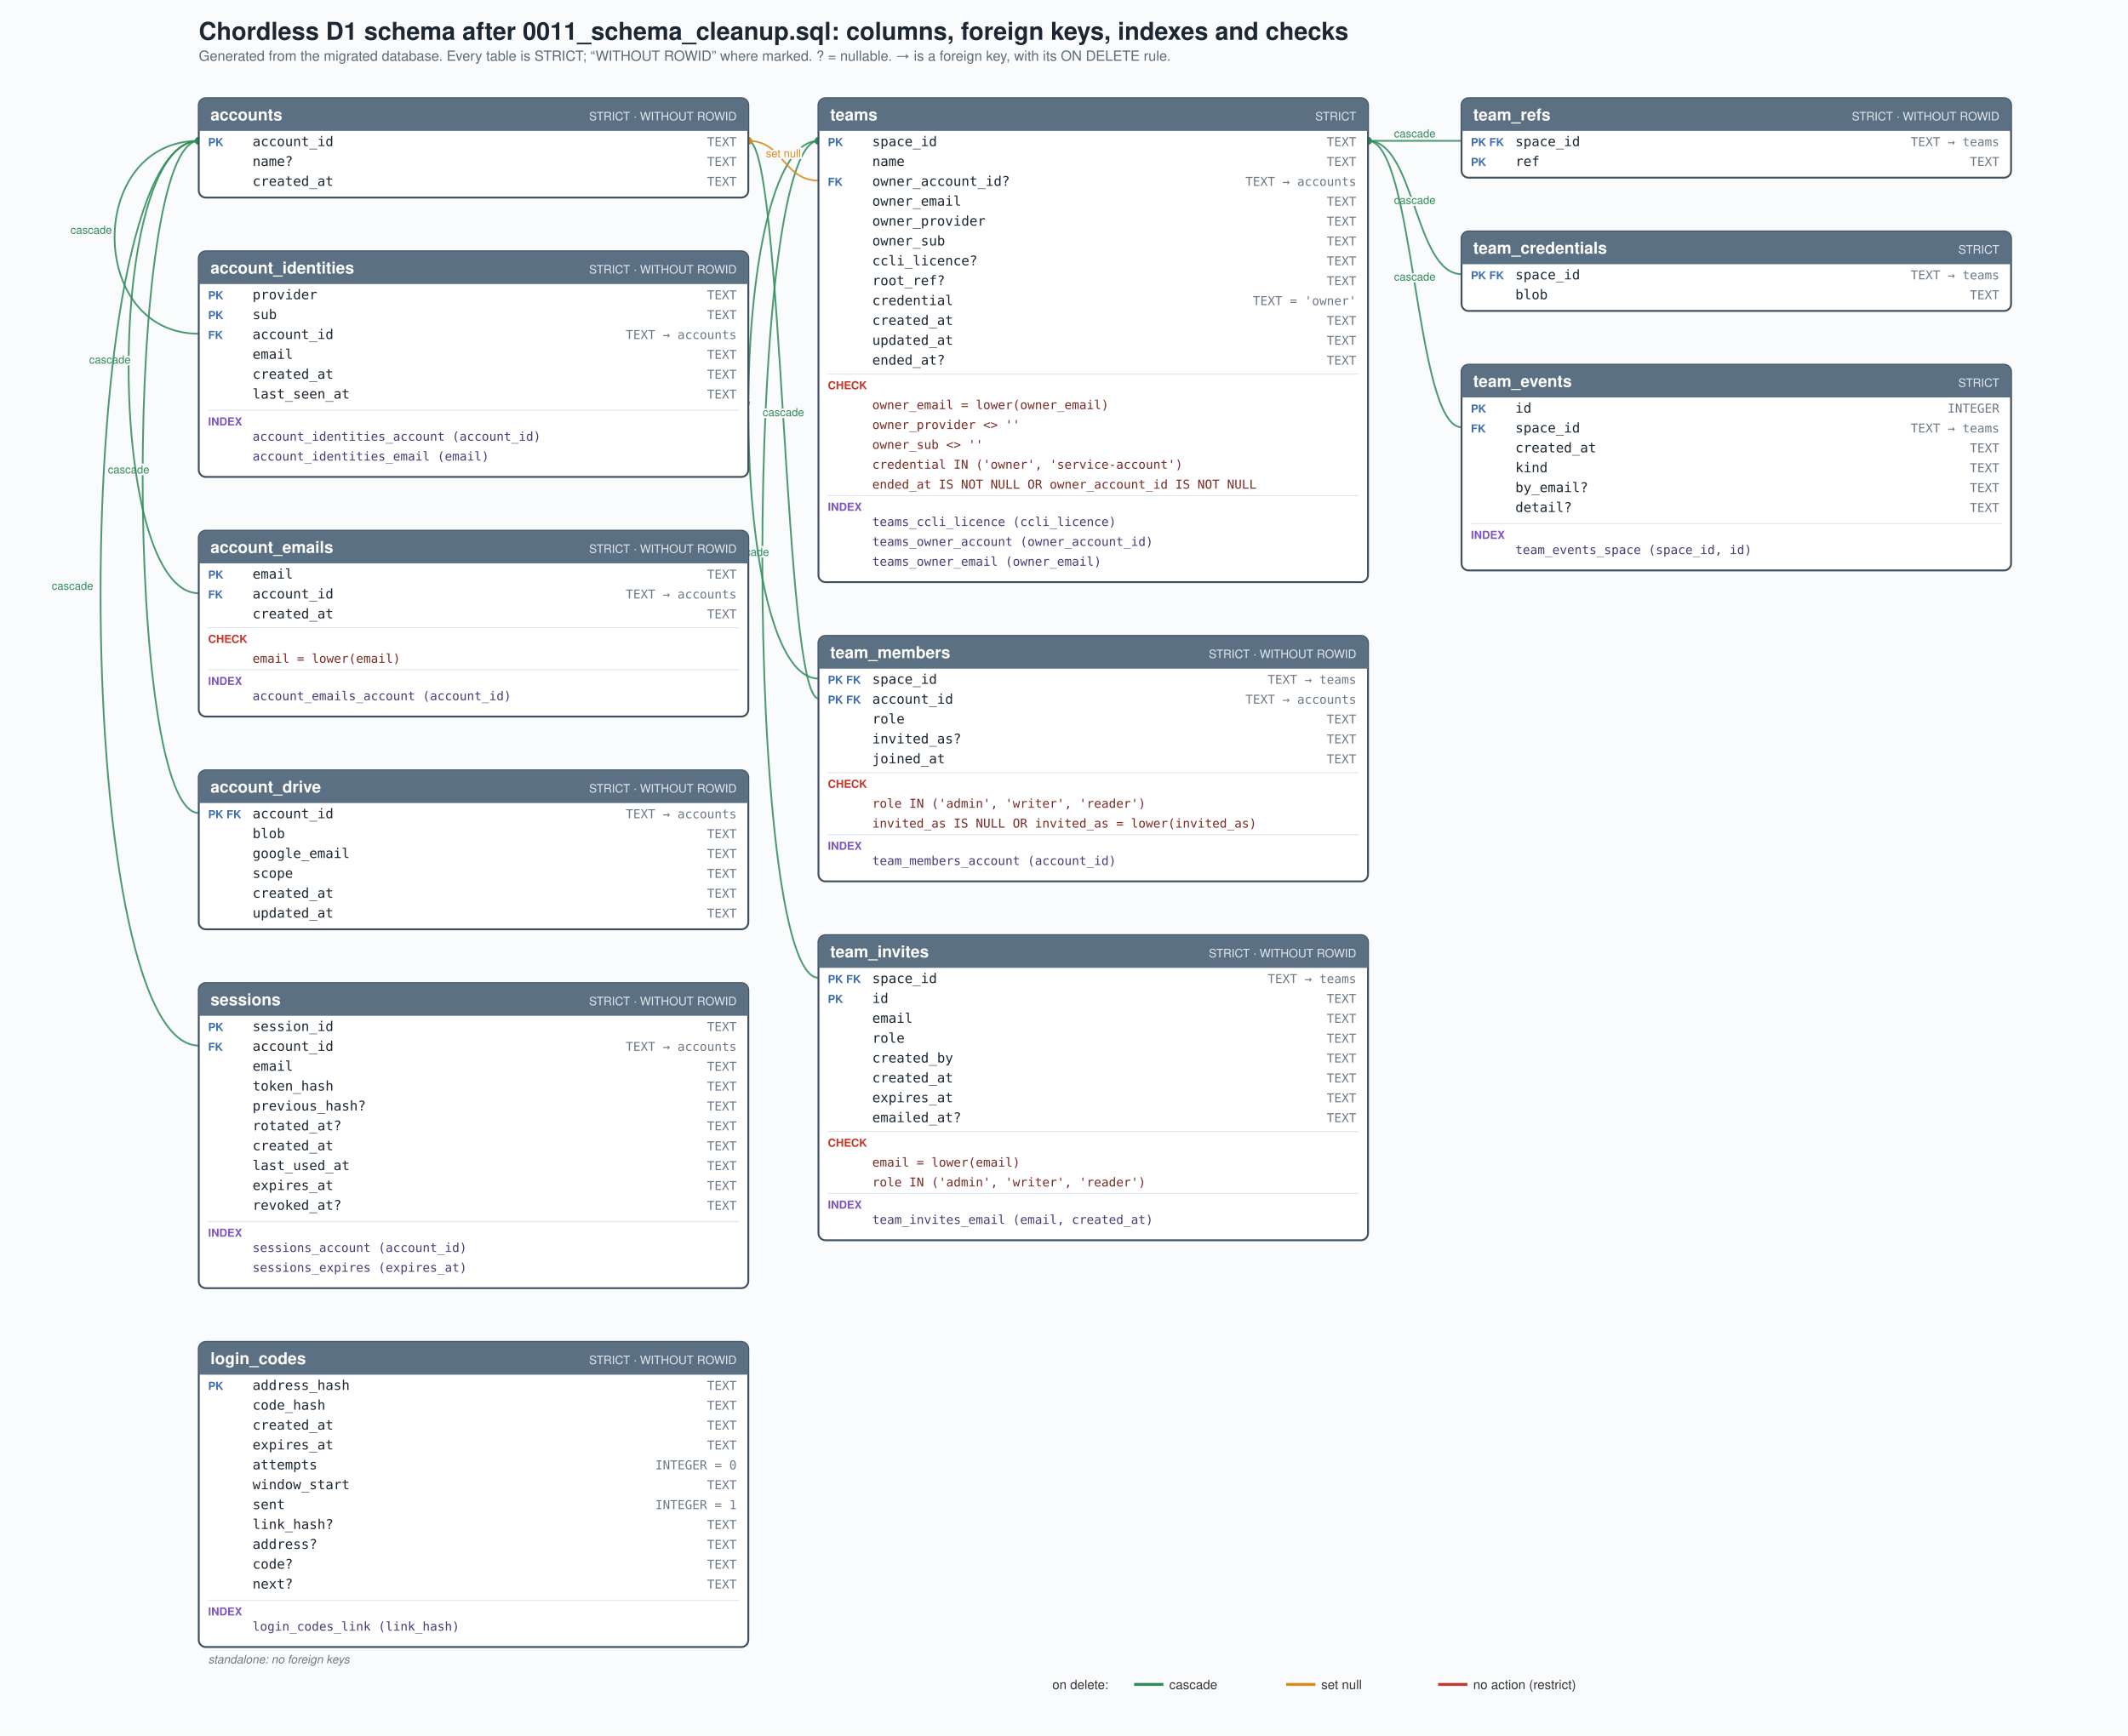
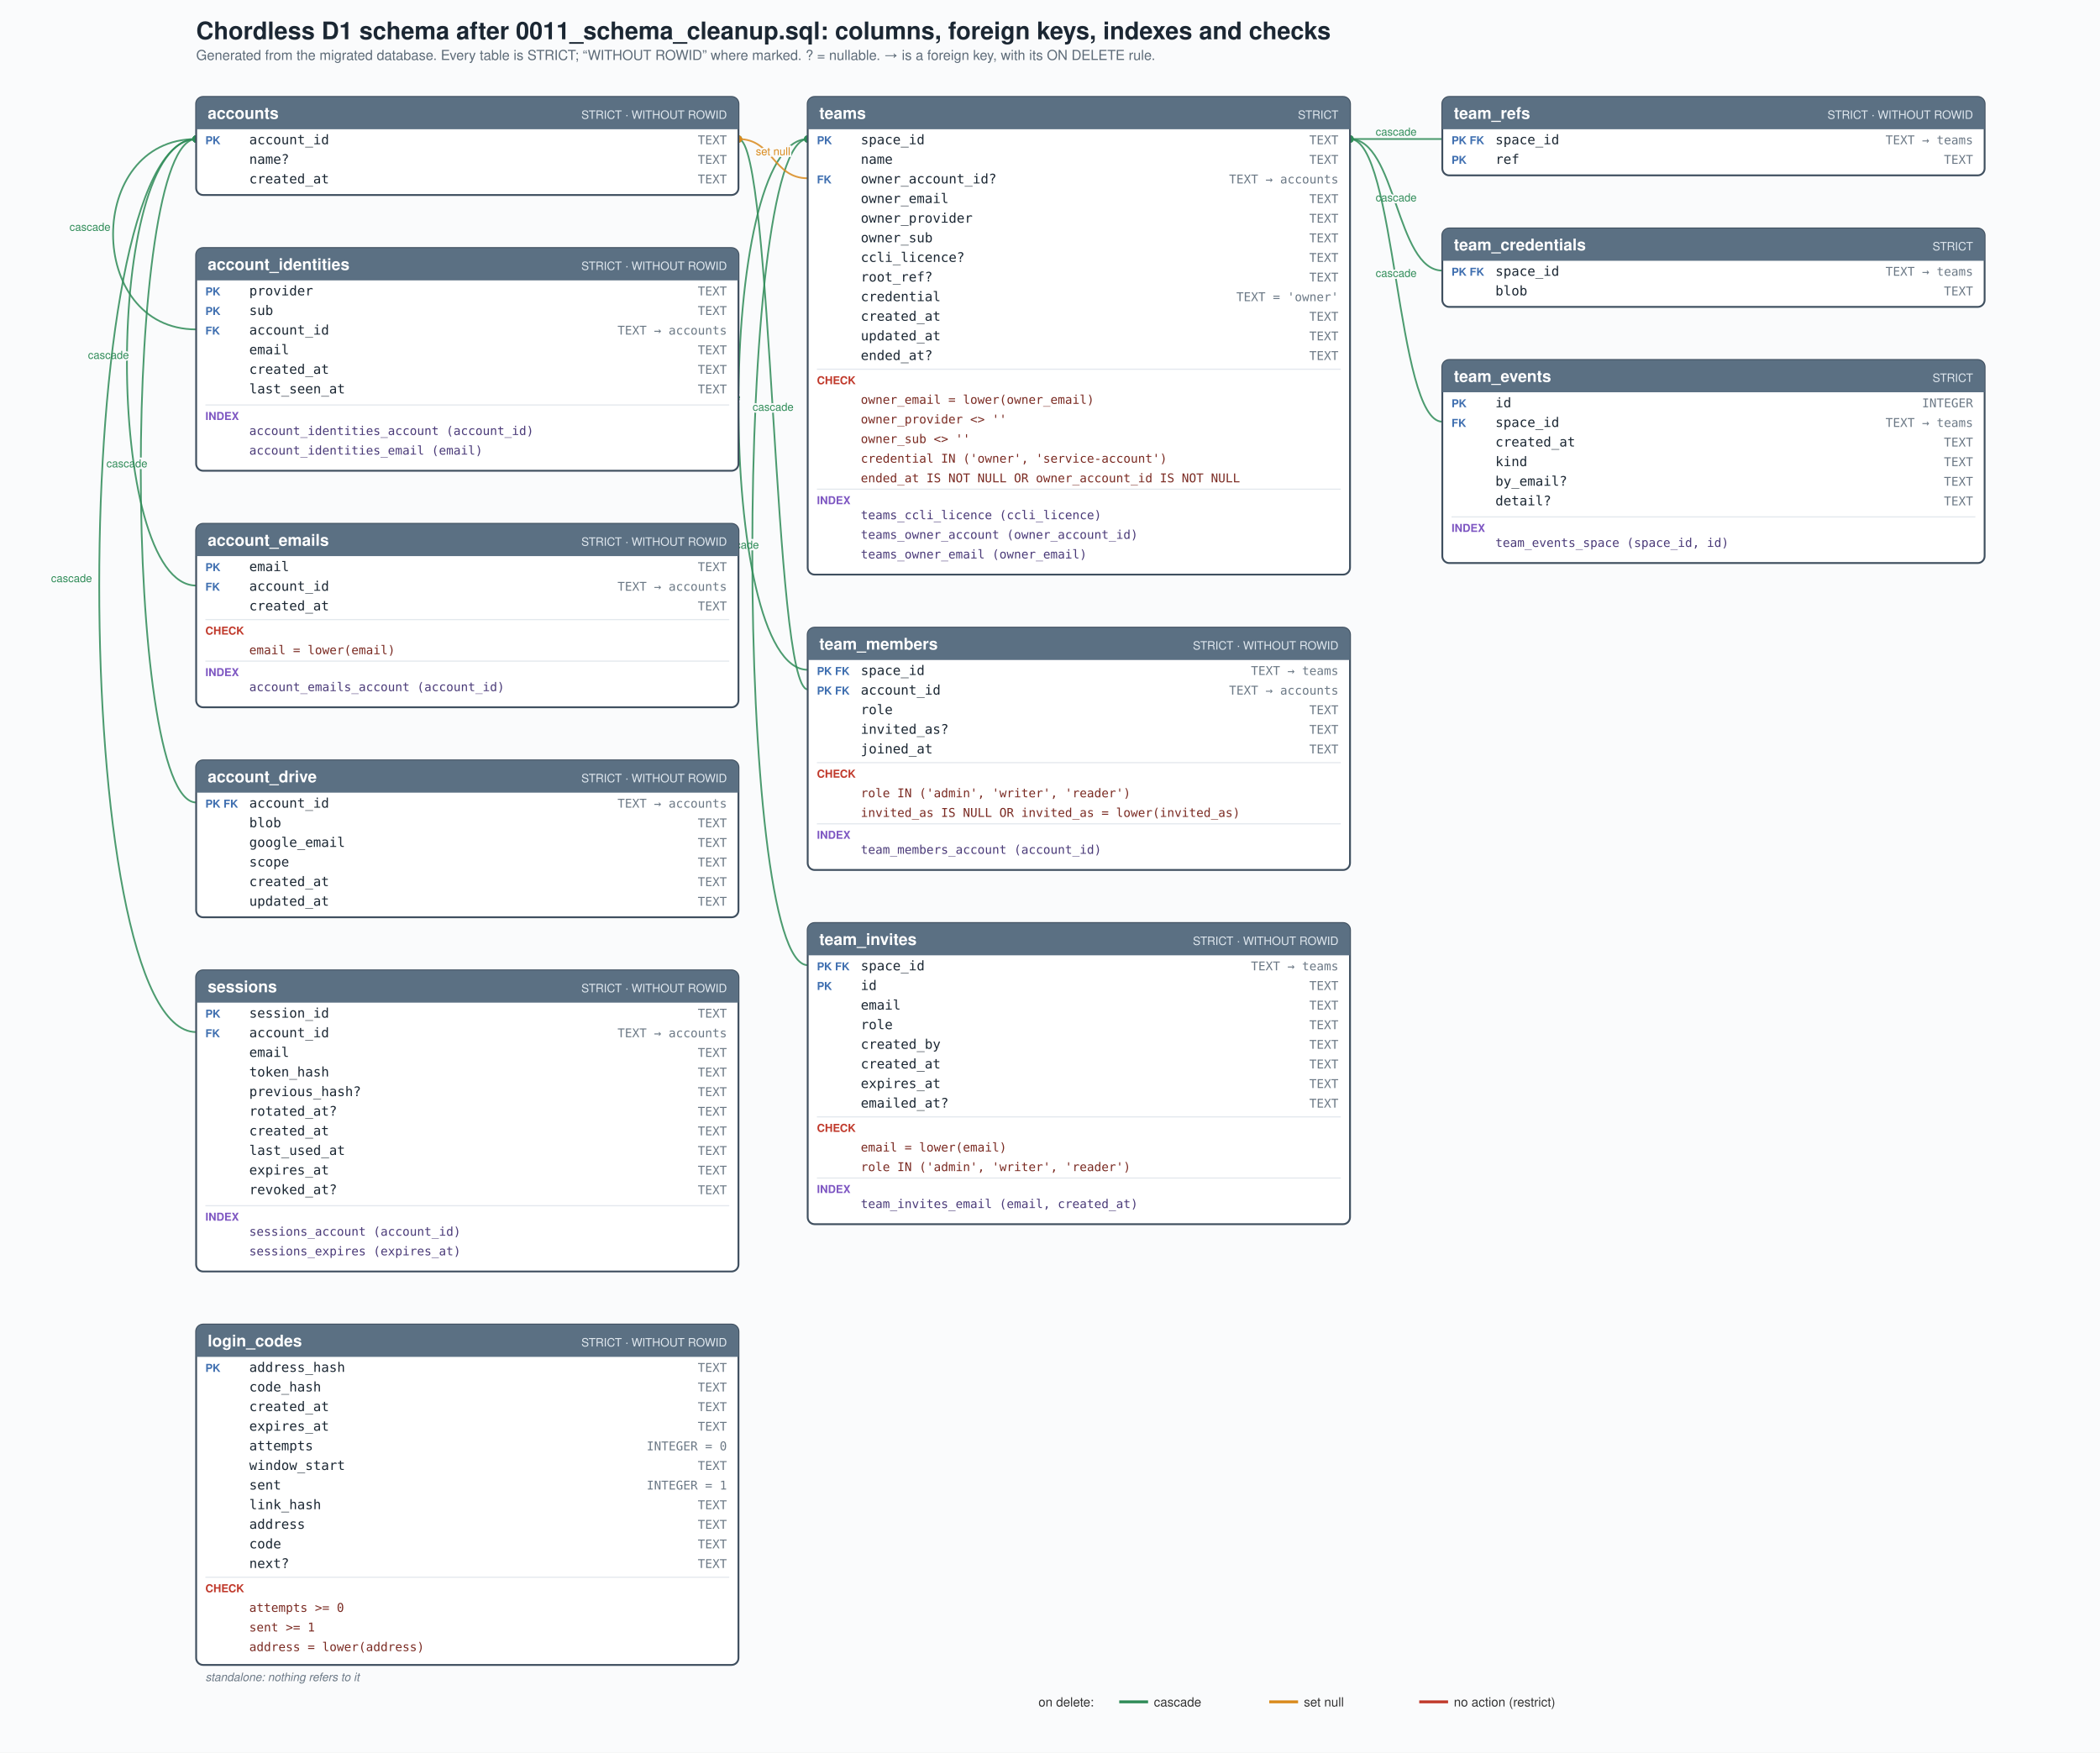
- <svg xmlns="http://www.w3.org/2000/svg" width="1820" height="1485" viewBox="0 0 1820 1485" font-family="Helvetica, Arial, sans-serif">
-   <rect width="1820" height="1485" fill="#fafbfc" />
+ <svg xmlns="http://www.w3.org/2000/svg" width="1820" height="1519" viewBox="0 0 1820 1519" font-family="Helvetica, Arial, sans-serif">
+   <rect width="1820" height="1519" fill="#fafbfc" />
  <text x="170" y="34" font-size="21" font-weight="700" fill="#1b2733">Chordless D1 schema after 0011_schema_cleanup.sql: columns, foreign keys, indexes and checks</text>
  <text x="170" y="52" font-size="12" fill="#5d6b78">Generated from the migrated database. Every table is STRICT; “WITHOUT ROWID” where marked. ? = nullable. → is a foreign key, with its ON DELETE rule.</text>
  <path d="M170,695.5 C106,695.5 106,120.5 170,120.5" fill="none" stroke="#2e8b57" stroke-width="1.5" opacity="0.85" />
  <circle cx="170" cy="120.5" r="3.2" fill="#2e8b57" />
  <text x="110" y="405.0" font-size="9.5" fill="#2e8b57" text-anchor="middle" paint-order="stroke" stroke="#fafbfc" stroke-width="3">cascade</text>
  <path d="M170,507.5 C90,507.5 90,120.5 170,120.5" fill="none" stroke="#2e8b57" stroke-width="1.5" opacity="0.85" />
  <circle cx="170" cy="120.5" r="3.2" fill="#2e8b57" />
  <text x="94" y="311.0" font-size="9.5" fill="#2e8b57" text-anchor="middle" paint-order="stroke" stroke="#fafbfc" stroke-width="3">cascade</text>
  <path d="M170,285.5 C74,285.5 74,120.5 170,120.5" fill="none" stroke="#2e8b57" stroke-width="1.5" opacity="0.85" />
  <circle cx="170" cy="120.5" r="3.2" fill="#2e8b57" />
  <text x="78" y="200.0" font-size="9.5" fill="#2e8b57" text-anchor="middle" paint-order="stroke" stroke="#fafbfc" stroke-width="3">cascade</text>
  <path d="M170,894.5 C58,894.5 58,120.5 170,120.5" fill="none" stroke="#2e8b57" stroke-width="1.5" opacity="0.85" />
  <circle cx="170" cy="120.5" r="3.2" fill="#2e8b57" />
  <text x="62" y="504.5" font-size="9.5" fill="#2e8b57" text-anchor="middle" paint-order="stroke" stroke="#fafbfc" stroke-width="3">cascade</text>
  <path d="M1250,234.5 C1210.0,234.5 1210.0,120.5 1170,120.5" fill="none" stroke="#2e8b57" stroke-width="1.5" opacity="0.85" />
  <circle cx="1170" cy="120.5" r="3.2" fill="#2e8b57" />
  <text x="1210.0" y="174.5" font-size="9.5" fill="#2e8b57" text-anchor="middle" paint-order="stroke" stroke="#fafbfc" stroke-width="3">cascade</text>
  <path d="M1250,365.5 C1210.0,365.5 1210.0,120.5 1170,120.5" fill="none" stroke="#2e8b57" stroke-width="1.5" opacity="0.85" />
  <circle cx="1170" cy="120.5" r="3.2" fill="#2e8b57" />
  <text x="1210.0" y="240.0" font-size="9.5" fill="#2e8b57" text-anchor="middle" paint-order="stroke" stroke="#fafbfc" stroke-width="3">cascade</text>
  <path d="M700,836.5 C636,836.5 636,120.5 700,120.5" fill="none" stroke="#2e8b57" stroke-width="1.5" opacity="0.85" />
  <circle cx="700" cy="120.5" r="3.2" fill="#2e8b57" />
  <text x="640" y="475.5" font-size="9.5" fill="#2e8b57" text-anchor="middle" paint-order="stroke" stroke="#fafbfc" stroke-width="3">cascade</text>
  <path d="M700,597.5 C670.0,597.5 670.0,120.5 640,120.5" fill="none" stroke="#2e8b57" stroke-width="1.5" opacity="0.85" />
  <circle cx="640" cy="120.5" r="3.2" fill="#2e8b57" />
  <text x="670.0" y="356.0" font-size="9.5" fill="#2e8b57" text-anchor="middle" paint-order="stroke" stroke="#fafbfc" stroke-width="3">cascade</text>
  <path d="M700,580.5 C620,580.5 620,120.5 700,120.5" fill="none" stroke="#2e8b57" stroke-width="1.5" opacity="0.85" />
  <circle cx="700" cy="120.5" r="3.2" fill="#2e8b57" />
  <text x="624" y="347.5" font-size="9.5" fill="#2e8b57" text-anchor="middle" paint-order="stroke" stroke="#fafbfc" stroke-width="3">cascade</text>
  <path d="M1250,120.5 C1210.0,120.5 1210.0,120.5 1170,120.5" fill="none" stroke="#2e8b57" stroke-width="1.5" opacity="0.85" />
  <circle cx="1170" cy="120.5" r="3.2" fill="#2e8b57" />
  <text x="1210.0" y="117.5" font-size="9.5" fill="#2e8b57" text-anchor="middle" paint-order="stroke" stroke="#fafbfc" stroke-width="3">cascade</text>
  <path d="M700,154.5 C670.0,154.5 670.0,120.5 640,120.5" fill="none" stroke="#d98a1c" stroke-width="1.5" opacity="0.85" />
  <circle cx="640" cy="120.5" r="3.2" fill="#d98a1c" />
  <text x="670.0" y="134.5" font-size="9.5" fill="#d98a1c" text-anchor="middle" paint-order="stroke" stroke="#fafbfc" stroke-width="3">set null</text>
  <rect x="170" y="659" width="470" height="136" rx="6" fill="#fff" stroke="#3f4f5f" stroke-width="1.6" />
  <path d="M170,687 V665 a6,6 0 0 1 6,-6 H634 a6,6 0 0 1 6,6 V687 Z" fill="#5b7083" />
  <text x="180" y="678" font-size="14" font-weight="700" fill="#fff">account_drive</text>
  <text x="630" y="678" font-size="10" fill="#dfe7ee" text-anchor="end">STRICT · WITHOUT ROWID</text>
  <text x="178" y="700" font-size="9.5" font-weight="700" fill="#3f6fb0">PK FK</text>
  <text x="216" y="700" font-size="11.5" font-family="Menlo, Consolas, monospace" fill="#1b2733">account_id</text>
  <text x="630" y="700" font-size="10.5" font-family="Menlo, Consolas, monospace" fill="#6b7885" text-anchor="end">TEXT → accounts</text>
  <text x="178" y="717" font-size="9.5" font-weight="700" fill="#3f6fb0" />
  <text x="216" y="717" font-size="11.5" font-family="Menlo, Consolas, monospace" fill="#1b2733">blob</text>
  <text x="630" y="717" font-size="10.5" font-family="Menlo, Consolas, monospace" fill="#6b7885" text-anchor="end">TEXT</text>
  <text x="178" y="734" font-size="9.5" font-weight="700" fill="#3f6fb0" />
  <text x="216" y="734" font-size="11.5" font-family="Menlo, Consolas, monospace" fill="#1b2733">google_email</text>
  <text x="630" y="734" font-size="10.5" font-family="Menlo, Consolas, monospace" fill="#6b7885" text-anchor="end">TEXT</text>
  <text x="178" y="751" font-size="9.5" font-weight="700" fill="#3f6fb0" />
  <text x="216" y="751" font-size="11.5" font-family="Menlo, Consolas, monospace" fill="#1b2733">scope</text>
  <text x="630" y="751" font-size="10.5" font-family="Menlo, Consolas, monospace" fill="#6b7885" text-anchor="end">TEXT</text>
  <text x="178" y="768" font-size="9.5" font-weight="700" fill="#3f6fb0" />
  <text x="216" y="768" font-size="11.5" font-family="Menlo, Consolas, monospace" fill="#1b2733">created_at</text>
  <text x="630" y="768" font-size="10.5" font-family="Menlo, Consolas, monospace" fill="#6b7885" text-anchor="end">TEXT</text>
  <text x="178" y="785" font-size="9.5" font-weight="700" fill="#3f6fb0" />
  <text x="216" y="785" font-size="11.5" font-family="Menlo, Consolas, monospace" fill="#1b2733">updated_at</text>
  <text x="630" y="785" font-size="10.5" font-family="Menlo, Consolas, monospace" fill="#6b7885" text-anchor="end">TEXT</text>
  <rect x="170" y="454" width="470" height="159" rx="6" fill="#fff" stroke="#3f4f5f" stroke-width="1.6" />
  <path d="M170,482 V460 a6,6 0 0 1 6,-6 H634 a6,6 0 0 1 6,6 V482 Z" fill="#5b7083" />
  <text x="180" y="473" font-size="14" font-weight="700" fill="#fff">account_emails</text>
  <text x="630" y="473" font-size="10" fill="#dfe7ee" text-anchor="end">STRICT · WITHOUT ROWID</text>
  <text x="178" y="495" font-size="9.5" font-weight="700" fill="#3f6fb0">PK</text>
  <text x="216" y="495" font-size="11.5" font-family="Menlo, Consolas, monospace" fill="#1b2733">email</text>
  <text x="630" y="495" font-size="10.5" font-family="Menlo, Consolas, monospace" fill="#6b7885" text-anchor="end">TEXT</text>
  <text x="178" y="512" font-size="9.5" font-weight="700" fill="#3f6fb0">FK</text>
  <text x="216" y="512" font-size="11.5" font-family="Menlo, Consolas, monospace" fill="#1b2733">account_id</text>
  <text x="630" y="512" font-size="10.5" font-family="Menlo, Consolas, monospace" fill="#6b7885" text-anchor="end">TEXT → accounts</text>
  <text x="178" y="529" font-size="9.5" font-weight="700" fill="#3f6fb0" />
  <text x="216" y="529" font-size="11.5" font-family="Menlo, Consolas, monospace" fill="#1b2733">created_at</text>
  <text x="630" y="529" font-size="10.5" font-family="Menlo, Consolas, monospace" fill="#6b7885" text-anchor="end">TEXT</text>
  <line x1="178" y1="537" x2="632" y2="537" stroke="#e3e8ed" />
  <text x="178" y="550" font-size="9.5" font-weight="700" fill="#c0392b">CHECK</text>
  <text x="216" y="567" font-size="10.5" font-family="Menlo, Consolas, monospace" fill="#7a2a22">email = lower(email)</text>
  <line x1="178" y1="573" x2="632" y2="573" stroke="#e3e8ed" />
  <text x="178" y="586" font-size="9.5" font-weight="700" fill="#7e57c2">INDEX</text>
  <text x="216" y="599" font-size="10.5" font-family="Menlo, Consolas, monospace" fill="#4a3a78">account_emails_account (account_id)</text>
  <rect x="170" y="215" width="470" height="193" rx="6" fill="#fff" stroke="#3f4f5f" stroke-width="1.6" />
  <path d="M170,243 V221 a6,6 0 0 1 6,-6 H634 a6,6 0 0 1 6,6 V243 Z" fill="#5b7083" />
  <text x="180" y="234" font-size="14" font-weight="700" fill="#fff">account_identities</text>
  <text x="630" y="234" font-size="10" fill="#dfe7ee" text-anchor="end">STRICT · WITHOUT ROWID</text>
  <text x="178" y="256" font-size="9.5" font-weight="700" fill="#3f6fb0">PK</text>
  <text x="216" y="256" font-size="11.5" font-family="Menlo, Consolas, monospace" fill="#1b2733">provider</text>
  <text x="630" y="256" font-size="10.5" font-family="Menlo, Consolas, monospace" fill="#6b7885" text-anchor="end">TEXT</text>
  <text x="178" y="273" font-size="9.5" font-weight="700" fill="#3f6fb0">PK</text>
  <text x="216" y="273" font-size="11.5" font-family="Menlo, Consolas, monospace" fill="#1b2733">sub</text>
  <text x="630" y="273" font-size="10.5" font-family="Menlo, Consolas, monospace" fill="#6b7885" text-anchor="end">TEXT</text>
  <text x="178" y="290" font-size="9.5" font-weight="700" fill="#3f6fb0">FK</text>
  <text x="216" y="290" font-size="11.5" font-family="Menlo, Consolas, monospace" fill="#1b2733">account_id</text>
  <text x="630" y="290" font-size="10.5" font-family="Menlo, Consolas, monospace" fill="#6b7885" text-anchor="end">TEXT → accounts</text>
  <text x="178" y="307" font-size="9.5" font-weight="700" fill="#3f6fb0" />
  <text x="216" y="307" font-size="11.5" font-family="Menlo, Consolas, monospace" fill="#1b2733">email</text>
  <text x="630" y="307" font-size="10.5" font-family="Menlo, Consolas, monospace" fill="#6b7885" text-anchor="end">TEXT</text>
  <text x="178" y="324" font-size="9.5" font-weight="700" fill="#3f6fb0" />
  <text x="216" y="324" font-size="11.5" font-family="Menlo, Consolas, monospace" fill="#1b2733">created_at</text>
  <text x="630" y="324" font-size="10.5" font-family="Menlo, Consolas, monospace" fill="#6b7885" text-anchor="end">TEXT</text>
  <text x="178" y="341" font-size="9.5" font-weight="700" fill="#3f6fb0" />
  <text x="216" y="341" font-size="11.5" font-family="Menlo, Consolas, monospace" fill="#1b2733">last_seen_at</text>
  <text x="630" y="341" font-size="10.5" font-family="Menlo, Consolas, monospace" fill="#6b7885" text-anchor="end">TEXT</text>
  <line x1="178" y1="351" x2="632" y2="351" stroke="#e3e8ed" />
  <text x="178" y="364" font-size="9.5" font-weight="700" fill="#7e57c2">INDEX</text>
  <text x="216" y="377" font-size="10.5" font-family="Menlo, Consolas, monospace" fill="#4a3a78">account_identities_account (account_id)</text>
  <text x="216" y="394" font-size="10.5" font-family="Menlo, Consolas, monospace" fill="#4a3a78">account_identities_email (email)</text>
  <rect x="170" y="84" width="470" height="85" rx="6" fill="#fff" stroke="#3f4f5f" stroke-width="1.6" />
  <path d="M170,112 V90 a6,6 0 0 1 6,-6 H634 a6,6 0 0 1 6,6 V112 Z" fill="#5b7083" />
  <text x="180" y="103" font-size="14" font-weight="700" fill="#fff">accounts</text>
  <text x="630" y="103" font-size="10" fill="#dfe7ee" text-anchor="end">STRICT · WITHOUT ROWID</text>
  <text x="178" y="125" font-size="9.5" font-weight="700" fill="#3f6fb0">PK</text>
  <text x="216" y="125" font-size="11.5" font-family="Menlo, Consolas, monospace" fill="#1b2733">account_id</text>
  <text x="630" y="125" font-size="10.5" font-family="Menlo, Consolas, monospace" fill="#6b7885" text-anchor="end">TEXT</text>
  <text x="178" y="142" font-size="9.5" font-weight="700" fill="#3f6fb0" />
  <text x="216" y="142" font-size="11.5" font-family="Menlo, Consolas, monospace" fill="#1b2733">name?</text>
  <text x="630" y="142" font-size="10.5" font-family="Menlo, Consolas, monospace" fill="#6b7885" text-anchor="end">TEXT</text>
  <text x="178" y="159" font-size="9.5" font-weight="700" fill="#3f6fb0" />
  <text x="216" y="159" font-size="11.5" font-family="Menlo, Consolas, monospace" fill="#1b2733">created_at</text>
  <text x="630" y="159" font-size="10.5" font-family="Menlo, Consolas, monospace" fill="#6b7885" text-anchor="end">TEXT</text>
-   <rect x="170" y="1148" width="470" height="261" rx="6" fill="#fff" stroke="#3f4f5f" stroke-width="1.6" />
+   <rect x="170" y="1148" width="470" height="295" rx="6" fill="#fff" stroke="#3f4f5f" stroke-width="1.6" />
  <path d="M170,1176 V1154 a6,6 0 0 1 6,-6 H634 a6,6 0 0 1 6,6 V1176 Z" fill="#5b7083" />
  <text x="180" y="1167" font-size="14" font-weight="700" fill="#fff">login_codes</text>
  <text x="630" y="1167" font-size="10" fill="#dfe7ee" text-anchor="end">STRICT · WITHOUT ROWID</text>
  <text x="178" y="1189" font-size="9.5" font-weight="700" fill="#3f6fb0">PK</text>
  <text x="216" y="1189" font-size="11.5" font-family="Menlo, Consolas, monospace" fill="#1b2733">address_hash</text>
  <text x="630" y="1189" font-size="10.5" font-family="Menlo, Consolas, monospace" fill="#6b7885" text-anchor="end">TEXT</text>
  <text x="178" y="1206" font-size="9.5" font-weight="700" fill="#3f6fb0" />
  <text x="216" y="1206" font-size="11.5" font-family="Menlo, Consolas, monospace" fill="#1b2733">code_hash</text>
  <text x="630" y="1206" font-size="10.5" font-family="Menlo, Consolas, monospace" fill="#6b7885" text-anchor="end">TEXT</text>
  <text x="178" y="1223" font-size="9.5" font-weight="700" fill="#3f6fb0" />
  <text x="216" y="1223" font-size="11.5" font-family="Menlo, Consolas, monospace" fill="#1b2733">created_at</text>
  <text x="630" y="1223" font-size="10.5" font-family="Menlo, Consolas, monospace" fill="#6b7885" text-anchor="end">TEXT</text>
  <text x="178" y="1240" font-size="9.5" font-weight="700" fill="#3f6fb0" />
  <text x="216" y="1240" font-size="11.5" font-family="Menlo, Consolas, monospace" fill="#1b2733">expires_at</text>
  <text x="630" y="1240" font-size="10.5" font-family="Menlo, Consolas, monospace" fill="#6b7885" text-anchor="end">TEXT</text>
  <text x="178" y="1257" font-size="9.5" font-weight="700" fill="#3f6fb0" />
  <text x="216" y="1257" font-size="11.5" font-family="Menlo, Consolas, monospace" fill="#1b2733">attempts</text>
  <text x="630" y="1257" font-size="10.5" font-family="Menlo, Consolas, monospace" fill="#6b7885" text-anchor="end">INTEGER  = 0</text>
  <text x="178" y="1274" font-size="9.5" font-weight="700" fill="#3f6fb0" />
  <text x="216" y="1274" font-size="11.5" font-family="Menlo, Consolas, monospace" fill="#1b2733">window_start</text>
  <text x="630" y="1274" font-size="10.5" font-family="Menlo, Consolas, monospace" fill="#6b7885" text-anchor="end">TEXT</text>
  <text x="178" y="1291" font-size="9.5" font-weight="700" fill="#3f6fb0" />
  <text x="216" y="1291" font-size="11.5" font-family="Menlo, Consolas, monospace" fill="#1b2733">sent</text>
  <text x="630" y="1291" font-size="10.5" font-family="Menlo, Consolas, monospace" fill="#6b7885" text-anchor="end">INTEGER  = 1</text>
  <text x="178" y="1308" font-size="9.5" font-weight="700" fill="#3f6fb0" />
-   <text x="216" y="1308" font-size="11.5" font-family="Menlo, Consolas, monospace" fill="#1b2733">link_hash?</text>
+   <text x="216" y="1308" font-size="11.5" font-family="Menlo, Consolas, monospace" fill="#1b2733">link_hash</text>
  <text x="630" y="1308" font-size="10.5" font-family="Menlo, Consolas, monospace" fill="#6b7885" text-anchor="end">TEXT</text>
  <text x="178" y="1325" font-size="9.5" font-weight="700" fill="#3f6fb0" />
-   <text x="216" y="1325" font-size="11.5" font-family="Menlo, Consolas, monospace" fill="#1b2733">address?</text>
+   <text x="216" y="1325" font-size="11.5" font-family="Menlo, Consolas, monospace" fill="#1b2733">address</text>
  <text x="630" y="1325" font-size="10.5" font-family="Menlo, Consolas, monospace" fill="#6b7885" text-anchor="end">TEXT</text>
  <text x="178" y="1342" font-size="9.5" font-weight="700" fill="#3f6fb0" />
-   <text x="216" y="1342" font-size="11.5" font-family="Menlo, Consolas, monospace" fill="#1b2733">code?</text>
+   <text x="216" y="1342" font-size="11.5" font-family="Menlo, Consolas, monospace" fill="#1b2733">code</text>
  <text x="630" y="1342" font-size="10.5" font-family="Menlo, Consolas, monospace" fill="#6b7885" text-anchor="end">TEXT</text>
  <text x="178" y="1359" font-size="9.5" font-weight="700" fill="#3f6fb0" />
  <text x="216" y="1359" font-size="11.5" font-family="Menlo, Consolas, monospace" fill="#1b2733">next?</text>
  <text x="630" y="1359" font-size="10.5" font-family="Menlo, Consolas, monospace" fill="#6b7885" text-anchor="end">TEXT</text>
-   <line x1="178" y1="1369" x2="632" y2="1369" stroke="#e3e8ed" />
-   <text x="178" y="1382" font-size="9.5" font-weight="700" fill="#7e57c2">INDEX</text>
-   <text x="216" y="1395" font-size="10.5" font-family="Menlo, Consolas, monospace" fill="#4a3a78">login_codes_link (link_hash)</text>
-   <text x="178" y="1423" font-size="10" fill="#6b7885" font-style="italic">standalone: no foreign keys</text>
+   <line x1="178" y1="1367" x2="632" y2="1367" stroke="#e3e8ed" />
+   <text x="178" y="1380" font-size="9.5" font-weight="700" fill="#c0392b">CHECK</text>
+   <text x="216" y="1397" font-size="10.5" font-family="Menlo, Consolas, monospace" fill="#7a2a22">attempts &gt;= 0</text>
+   <text x="216" y="1414" font-size="10.5" font-family="Menlo, Consolas, monospace" fill="#7a2a22">sent &gt;= 1</text>
+   <text x="216" y="1431" font-size="10.5" font-family="Menlo, Consolas, monospace" fill="#7a2a22">address = lower(address)</text>
+   <text x="178" y="1457" font-size="10" fill="#6b7885" font-style="italic">standalone: nothing refers to it</text>
  <rect x="170" y="841" width="470" height="261" rx="6" fill="#fff" stroke="#3f4f5f" stroke-width="1.6" />
  <path d="M170,869 V847 a6,6 0 0 1 6,-6 H634 a6,6 0 0 1 6,6 V869 Z" fill="#5b7083" />
  <text x="180" y="860" font-size="14" font-weight="700" fill="#fff">sessions</text>
  <text x="630" y="860" font-size="10" fill="#dfe7ee" text-anchor="end">STRICT · WITHOUT ROWID</text>
  <text x="178" y="882" font-size="9.5" font-weight="700" fill="#3f6fb0">PK</text>
  <text x="216" y="882" font-size="11.5" font-family="Menlo, Consolas, monospace" fill="#1b2733">session_id</text>
  <text x="630" y="882" font-size="10.5" font-family="Menlo, Consolas, monospace" fill="#6b7885" text-anchor="end">TEXT</text>
  <text x="178" y="899" font-size="9.5" font-weight="700" fill="#3f6fb0">FK</text>
  <text x="216" y="899" font-size="11.5" font-family="Menlo, Consolas, monospace" fill="#1b2733">account_id</text>
  <text x="630" y="899" font-size="10.5" font-family="Menlo, Consolas, monospace" fill="#6b7885" text-anchor="end">TEXT → accounts</text>
  <text x="178" y="916" font-size="9.5" font-weight="700" fill="#3f6fb0" />
  <text x="216" y="916" font-size="11.5" font-family="Menlo, Consolas, monospace" fill="#1b2733">email</text>
  <text x="630" y="916" font-size="10.5" font-family="Menlo, Consolas, monospace" fill="#6b7885" text-anchor="end">TEXT</text>
  <text x="178" y="933" font-size="9.5" font-weight="700" fill="#3f6fb0" />
  <text x="216" y="933" font-size="11.5" font-family="Menlo, Consolas, monospace" fill="#1b2733">token_hash</text>
  <text x="630" y="933" font-size="10.5" font-family="Menlo, Consolas, monospace" fill="#6b7885" text-anchor="end">TEXT</text>
  <text x="178" y="950" font-size="9.5" font-weight="700" fill="#3f6fb0" />
  <text x="216" y="950" font-size="11.5" font-family="Menlo, Consolas, monospace" fill="#1b2733">previous_hash?</text>
  <text x="630" y="950" font-size="10.5" font-family="Menlo, Consolas, monospace" fill="#6b7885" text-anchor="end">TEXT</text>
  <text x="178" y="967" font-size="9.5" font-weight="700" fill="#3f6fb0" />
  <text x="216" y="967" font-size="11.5" font-family="Menlo, Consolas, monospace" fill="#1b2733">rotated_at?</text>
  <text x="630" y="967" font-size="10.5" font-family="Menlo, Consolas, monospace" fill="#6b7885" text-anchor="end">TEXT</text>
  <text x="178" y="984" font-size="9.5" font-weight="700" fill="#3f6fb0" />
  <text x="216" y="984" font-size="11.5" font-family="Menlo, Consolas, monospace" fill="#1b2733">created_at</text>
  <text x="630" y="984" font-size="10.5" font-family="Menlo, Consolas, monospace" fill="#6b7885" text-anchor="end">TEXT</text>
  <text x="178" y="1001" font-size="9.5" font-weight="700" fill="#3f6fb0" />
  <text x="216" y="1001" font-size="11.5" font-family="Menlo, Consolas, monospace" fill="#1b2733">last_used_at</text>
  <text x="630" y="1001" font-size="10.5" font-family="Menlo, Consolas, monospace" fill="#6b7885" text-anchor="end">TEXT</text>
  <text x="178" y="1018" font-size="9.5" font-weight="700" fill="#3f6fb0" />
  <text x="216" y="1018" font-size="11.5" font-family="Menlo, Consolas, monospace" fill="#1b2733">expires_at</text>
  <text x="630" y="1018" font-size="10.5" font-family="Menlo, Consolas, monospace" fill="#6b7885" text-anchor="end">TEXT</text>
  <text x="178" y="1035" font-size="9.5" font-weight="700" fill="#3f6fb0" />
  <text x="216" y="1035" font-size="11.5" font-family="Menlo, Consolas, monospace" fill="#1b2733">revoked_at?</text>
  <text x="630" y="1035" font-size="10.5" font-family="Menlo, Consolas, monospace" fill="#6b7885" text-anchor="end">TEXT</text>
  <line x1="178" y1="1045" x2="632" y2="1045" stroke="#e3e8ed" />
  <text x="178" y="1058" font-size="9.5" font-weight="700" fill="#7e57c2">INDEX</text>
  <text x="216" y="1071" font-size="10.5" font-family="Menlo, Consolas, monospace" fill="#4a3a78">sessions_account (account_id)</text>
  <text x="216" y="1088" font-size="10.5" font-family="Menlo, Consolas, monospace" fill="#4a3a78">sessions_expires (expires_at)</text>
  <rect x="1250" y="198" width="470" height="68" rx="6" fill="#fff" stroke="#3f4f5f" stroke-width="1.6" />
  <path d="M1250,226 V204 a6,6 0 0 1 6,-6 H1714 a6,6 0 0 1 6,6 V226 Z" fill="#5b7083" />
  <text x="1260" y="217" font-size="14" font-weight="700" fill="#fff">team_credentials</text>
  <text x="1710" y="217" font-size="10" fill="#dfe7ee" text-anchor="end">STRICT</text>
  <text x="1258" y="239" font-size="9.5" font-weight="700" fill="#3f6fb0">PK FK</text>
  <text x="1296" y="239" font-size="11.5" font-family="Menlo, Consolas, monospace" fill="#1b2733">space_id</text>
  <text x="1710" y="239" font-size="10.5" font-family="Menlo, Consolas, monospace" fill="#6b7885" text-anchor="end">TEXT → teams</text>
  <text x="1258" y="256" font-size="9.5" font-weight="700" fill="#3f6fb0" />
  <text x="1296" y="256" font-size="11.5" font-family="Menlo, Consolas, monospace" fill="#1b2733">blob</text>
  <text x="1710" y="256" font-size="10.5" font-family="Menlo, Consolas, monospace" fill="#6b7885" text-anchor="end">TEXT</text>
  <rect x="1250" y="312" width="470" height="176" rx="6" fill="#fff" stroke="#3f4f5f" stroke-width="1.6" />
  <path d="M1250,340 V318 a6,6 0 0 1 6,-6 H1714 a6,6 0 0 1 6,6 V340 Z" fill="#5b7083" />
  <text x="1260" y="331" font-size="14" font-weight="700" fill="#fff">team_events</text>
  <text x="1710" y="331" font-size="10" fill="#dfe7ee" text-anchor="end">STRICT</text>
  <text x="1258" y="353" font-size="9.5" font-weight="700" fill="#3f6fb0">PK</text>
  <text x="1296" y="353" font-size="11.5" font-family="Menlo, Consolas, monospace" fill="#1b2733">id</text>
  <text x="1710" y="353" font-size="10.5" font-family="Menlo, Consolas, monospace" fill="#6b7885" text-anchor="end">INTEGER</text>
  <text x="1258" y="370" font-size="9.5" font-weight="700" fill="#3f6fb0">FK</text>
  <text x="1296" y="370" font-size="11.5" font-family="Menlo, Consolas, monospace" fill="#1b2733">space_id</text>
  <text x="1710" y="370" font-size="10.5" font-family="Menlo, Consolas, monospace" fill="#6b7885" text-anchor="end">TEXT → teams</text>
  <text x="1258" y="387" font-size="9.5" font-weight="700" fill="#3f6fb0" />
  <text x="1296" y="387" font-size="11.5" font-family="Menlo, Consolas, monospace" fill="#1b2733">created_at</text>
  <text x="1710" y="387" font-size="10.5" font-family="Menlo, Consolas, monospace" fill="#6b7885" text-anchor="end">TEXT</text>
  <text x="1258" y="404" font-size="9.5" font-weight="700" fill="#3f6fb0" />
  <text x="1296" y="404" font-size="11.5" font-family="Menlo, Consolas, monospace" fill="#1b2733">kind</text>
  <text x="1710" y="404" font-size="10.5" font-family="Menlo, Consolas, monospace" fill="#6b7885" text-anchor="end">TEXT</text>
  <text x="1258" y="421" font-size="9.5" font-weight="700" fill="#3f6fb0" />
  <text x="1296" y="421" font-size="11.5" font-family="Menlo, Consolas, monospace" fill="#1b2733">by_email?</text>
  <text x="1710" y="421" font-size="10.5" font-family="Menlo, Consolas, monospace" fill="#6b7885" text-anchor="end">TEXT</text>
  <text x="1258" y="438" font-size="9.5" font-weight="700" fill="#3f6fb0" />
  <text x="1296" y="438" font-size="11.5" font-family="Menlo, Consolas, monospace" fill="#1b2733">detail?</text>
  <text x="1710" y="438" font-size="10.5" font-family="Menlo, Consolas, monospace" fill="#6b7885" text-anchor="end">TEXT</text>
  <line x1="1258" y1="448" x2="1712" y2="448" stroke="#e3e8ed" />
  <text x="1258" y="461" font-size="9.5" font-weight="700" fill="#7e57c2">INDEX</text>
  <text x="1296" y="474" font-size="10.5" font-family="Menlo, Consolas, monospace" fill="#4a3a78">team_events_space (space_id, id)</text>
  <rect x="700" y="800" width="470" height="261" rx="6" fill="#fff" stroke="#3f4f5f" stroke-width="1.6" />
  <path d="M700,828 V806 a6,6 0 0 1 6,-6 H1164 a6,6 0 0 1 6,6 V828 Z" fill="#5b7083" />
  <text x="710" y="819" font-size="14" font-weight="700" fill="#fff">team_invites</text>
  <text x="1160" y="819" font-size="10" fill="#dfe7ee" text-anchor="end">STRICT · WITHOUT ROWID</text>
  <text x="708" y="841" font-size="9.5" font-weight="700" fill="#3f6fb0">PK FK</text>
  <text x="746" y="841" font-size="11.5" font-family="Menlo, Consolas, monospace" fill="#1b2733">space_id</text>
  <text x="1160" y="841" font-size="10.5" font-family="Menlo, Consolas, monospace" fill="#6b7885" text-anchor="end">TEXT → teams</text>
  <text x="708" y="858" font-size="9.5" font-weight="700" fill="#3f6fb0">PK</text>
  <text x="746" y="858" font-size="11.5" font-family="Menlo, Consolas, monospace" fill="#1b2733">id</text>
  <text x="1160" y="858" font-size="10.5" font-family="Menlo, Consolas, monospace" fill="#6b7885" text-anchor="end">TEXT</text>
  <text x="708" y="875" font-size="9.5" font-weight="700" fill="#3f6fb0" />
  <text x="746" y="875" font-size="11.5" font-family="Menlo, Consolas, monospace" fill="#1b2733">email</text>
  <text x="1160" y="875" font-size="10.5" font-family="Menlo, Consolas, monospace" fill="#6b7885" text-anchor="end">TEXT</text>
  <text x="708" y="892" font-size="9.5" font-weight="700" fill="#3f6fb0" />
  <text x="746" y="892" font-size="11.5" font-family="Menlo, Consolas, monospace" fill="#1b2733">role</text>
  <text x="1160" y="892" font-size="10.5" font-family="Menlo, Consolas, monospace" fill="#6b7885" text-anchor="end">TEXT</text>
  <text x="708" y="909" font-size="9.5" font-weight="700" fill="#3f6fb0" />
  <text x="746" y="909" font-size="11.5" font-family="Menlo, Consolas, monospace" fill="#1b2733">created_by</text>
  <text x="1160" y="909" font-size="10.5" font-family="Menlo, Consolas, monospace" fill="#6b7885" text-anchor="end">TEXT</text>
  <text x="708" y="926" font-size="9.5" font-weight="700" fill="#3f6fb0" />
  <text x="746" y="926" font-size="11.5" font-family="Menlo, Consolas, monospace" fill="#1b2733">created_at</text>
  <text x="1160" y="926" font-size="10.5" font-family="Menlo, Consolas, monospace" fill="#6b7885" text-anchor="end">TEXT</text>
  <text x="708" y="943" font-size="9.5" font-weight="700" fill="#3f6fb0" />
  <text x="746" y="943" font-size="11.5" font-family="Menlo, Consolas, monospace" fill="#1b2733">expires_at</text>
  <text x="1160" y="943" font-size="10.5" font-family="Menlo, Consolas, monospace" fill="#6b7885" text-anchor="end">TEXT</text>
  <text x="708" y="960" font-size="9.5" font-weight="700" fill="#3f6fb0" />
  <text x="746" y="960" font-size="11.5" font-family="Menlo, Consolas, monospace" fill="#1b2733">emailed_at?</text>
  <text x="1160" y="960" font-size="10.5" font-family="Menlo, Consolas, monospace" fill="#6b7885" text-anchor="end">TEXT</text>
  <line x1="708" y1="968" x2="1162" y2="968" stroke="#e3e8ed" />
  <text x="708" y="981" font-size="9.5" font-weight="700" fill="#c0392b">CHECK</text>
  <text x="746" y="998" font-size="10.5" font-family="Menlo, Consolas, monospace" fill="#7a2a22">email = lower(email)</text>
  <text x="746" y="1015" font-size="10.5" font-family="Menlo, Consolas, monospace" fill="#7a2a22">role IN ('admin', 'writer', 'reader')</text>
  <line x1="708" y1="1021" x2="1162" y2="1021" stroke="#e3e8ed" />
  <text x="708" y="1034" font-size="9.5" font-weight="700" fill="#7e57c2">INDEX</text>
  <text x="746" y="1047" font-size="10.5" font-family="Menlo, Consolas, monospace" fill="#4a3a78">team_invites_email (email, created_at)</text>
  <rect x="700" y="544" width="470" height="210" rx="6" fill="#fff" stroke="#3f4f5f" stroke-width="1.6" />
  <path d="M700,572 V550 a6,6 0 0 1 6,-6 H1164 a6,6 0 0 1 6,6 V572 Z" fill="#5b7083" />
  <text x="710" y="563" font-size="14" font-weight="700" fill="#fff">team_members</text>
  <text x="1160" y="563" font-size="10" fill="#dfe7ee" text-anchor="end">STRICT · WITHOUT ROWID</text>
  <text x="708" y="585" font-size="9.5" font-weight="700" fill="#3f6fb0">PK FK</text>
  <text x="746" y="585" font-size="11.5" font-family="Menlo, Consolas, monospace" fill="#1b2733">space_id</text>
  <text x="1160" y="585" font-size="10.5" font-family="Menlo, Consolas, monospace" fill="#6b7885" text-anchor="end">TEXT → teams</text>
  <text x="708" y="602" font-size="9.5" font-weight="700" fill="#3f6fb0">PK FK</text>
  <text x="746" y="602" font-size="11.5" font-family="Menlo, Consolas, monospace" fill="#1b2733">account_id</text>
  <text x="1160" y="602" font-size="10.5" font-family="Menlo, Consolas, monospace" fill="#6b7885" text-anchor="end">TEXT → accounts</text>
  <text x="708" y="619" font-size="9.5" font-weight="700" fill="#3f6fb0" />
  <text x="746" y="619" font-size="11.5" font-family="Menlo, Consolas, monospace" fill="#1b2733">role</text>
  <text x="1160" y="619" font-size="10.5" font-family="Menlo, Consolas, monospace" fill="#6b7885" text-anchor="end">TEXT</text>
  <text x="708" y="636" font-size="9.5" font-weight="700" fill="#3f6fb0" />
  <text x="746" y="636" font-size="11.5" font-family="Menlo, Consolas, monospace" fill="#1b2733">invited_as?</text>
  <text x="1160" y="636" font-size="10.5" font-family="Menlo, Consolas, monospace" fill="#6b7885" text-anchor="end">TEXT</text>
  <text x="708" y="653" font-size="9.5" font-weight="700" fill="#3f6fb0" />
  <text x="746" y="653" font-size="11.5" font-family="Menlo, Consolas, monospace" fill="#1b2733">joined_at</text>
  <text x="1160" y="653" font-size="10.5" font-family="Menlo, Consolas, monospace" fill="#6b7885" text-anchor="end">TEXT</text>
  <line x1="708" y1="661" x2="1162" y2="661" stroke="#e3e8ed" />
  <text x="708" y="674" font-size="9.5" font-weight="700" fill="#c0392b">CHECK</text>
  <text x="746" y="691" font-size="10.5" font-family="Menlo, Consolas, monospace" fill="#7a2a22">role IN ('admin', 'writer', 'reader')</text>
  <text x="746" y="708" font-size="10.5" font-family="Menlo, Consolas, monospace" fill="#7a2a22">invited_as IS NULL OR invited_as = lower(invited_as)</text>
  <line x1="708" y1="714" x2="1162" y2="714" stroke="#e3e8ed" />
  <text x="708" y="727" font-size="9.5" font-weight="700" fill="#7e57c2">INDEX</text>
  <text x="746" y="740" font-size="10.5" font-family="Menlo, Consolas, monospace" fill="#4a3a78">team_members_account (account_id)</text>
  <rect x="1250" y="84" width="470" height="68" rx="6" fill="#fff" stroke="#3f4f5f" stroke-width="1.6" />
  <path d="M1250,112 V90 a6,6 0 0 1 6,-6 H1714 a6,6 0 0 1 6,6 V112 Z" fill="#5b7083" />
  <text x="1260" y="103" font-size="14" font-weight="700" fill="#fff">team_refs</text>
  <text x="1710" y="103" font-size="10" fill="#dfe7ee" text-anchor="end">STRICT · WITHOUT ROWID</text>
  <text x="1258" y="125" font-size="9.5" font-weight="700" fill="#3f6fb0">PK FK</text>
  <text x="1296" y="125" font-size="11.5" font-family="Menlo, Consolas, monospace" fill="#1b2733">space_id</text>
  <text x="1710" y="125" font-size="10.5" font-family="Menlo, Consolas, monospace" fill="#6b7885" text-anchor="end">TEXT → teams</text>
  <text x="1258" y="142" font-size="9.5" font-weight="700" fill="#3f6fb0">PK</text>
  <text x="1296" y="142" font-size="11.5" font-family="Menlo, Consolas, monospace" fill="#1b2733">ref</text>
  <text x="1710" y="142" font-size="10.5" font-family="Menlo, Consolas, monospace" fill="#6b7885" text-anchor="end">TEXT</text>
  <rect x="700" y="84" width="470" height="414" rx="6" fill="#fff" stroke="#3f4f5f" stroke-width="1.6" />
  <path d="M700,112 V90 a6,6 0 0 1 6,-6 H1164 a6,6 0 0 1 6,6 V112 Z" fill="#5b7083" />
  <text x="710" y="103" font-size="14" font-weight="700" fill="#fff">teams</text>
  <text x="1160" y="103" font-size="10" fill="#dfe7ee" text-anchor="end">STRICT</text>
  <text x="708" y="125" font-size="9.5" font-weight="700" fill="#3f6fb0">PK</text>
  <text x="746" y="125" font-size="11.5" font-family="Menlo, Consolas, monospace" fill="#1b2733">space_id</text>
  <text x="1160" y="125" font-size="10.5" font-family="Menlo, Consolas, monospace" fill="#6b7885" text-anchor="end">TEXT</text>
  <text x="708" y="142" font-size="9.5" font-weight="700" fill="#3f6fb0" />
  <text x="746" y="142" font-size="11.5" font-family="Menlo, Consolas, monospace" fill="#1b2733">name</text>
  <text x="1160" y="142" font-size="10.5" font-family="Menlo, Consolas, monospace" fill="#6b7885" text-anchor="end">TEXT</text>
  <text x="708" y="159" font-size="9.5" font-weight="700" fill="#3f6fb0">FK</text>
  <text x="746" y="159" font-size="11.5" font-family="Menlo, Consolas, monospace" fill="#1b2733">owner_account_id?</text>
  <text x="1160" y="159" font-size="10.5" font-family="Menlo, Consolas, monospace" fill="#6b7885" text-anchor="end">TEXT → accounts</text>
  <text x="708" y="176" font-size="9.5" font-weight="700" fill="#3f6fb0" />
  <text x="746" y="176" font-size="11.5" font-family="Menlo, Consolas, monospace" fill="#1b2733">owner_email</text>
  <text x="1160" y="176" font-size="10.5" font-family="Menlo, Consolas, monospace" fill="#6b7885" text-anchor="end">TEXT</text>
  <text x="708" y="193" font-size="9.5" font-weight="700" fill="#3f6fb0" />
  <text x="746" y="193" font-size="11.5" font-family="Menlo, Consolas, monospace" fill="#1b2733">owner_provider</text>
  <text x="1160" y="193" font-size="10.5" font-family="Menlo, Consolas, monospace" fill="#6b7885" text-anchor="end">TEXT</text>
  <text x="708" y="210" font-size="9.5" font-weight="700" fill="#3f6fb0" />
  <text x="746" y="210" font-size="11.5" font-family="Menlo, Consolas, monospace" fill="#1b2733">owner_sub</text>
  <text x="1160" y="210" font-size="10.5" font-family="Menlo, Consolas, monospace" fill="#6b7885" text-anchor="end">TEXT</text>
  <text x="708" y="227" font-size="9.5" font-weight="700" fill="#3f6fb0" />
  <text x="746" y="227" font-size="11.5" font-family="Menlo, Consolas, monospace" fill="#1b2733">ccli_licence?</text>
  <text x="1160" y="227" font-size="10.5" font-family="Menlo, Consolas, monospace" fill="#6b7885" text-anchor="end">TEXT</text>
  <text x="708" y="244" font-size="9.5" font-weight="700" fill="#3f6fb0" />
  <text x="746" y="244" font-size="11.5" font-family="Menlo, Consolas, monospace" fill="#1b2733">root_ref?</text>
  <text x="1160" y="244" font-size="10.5" font-family="Menlo, Consolas, monospace" fill="#6b7885" text-anchor="end">TEXT</text>
  <text x="708" y="261" font-size="9.5" font-weight="700" fill="#3f6fb0" />
  <text x="746" y="261" font-size="11.5" font-family="Menlo, Consolas, monospace" fill="#1b2733">credential</text>
  <text x="1160" y="261" font-size="10.5" font-family="Menlo, Consolas, monospace" fill="#6b7885" text-anchor="end">TEXT  = 'owner'</text>
  <text x="708" y="278" font-size="9.5" font-weight="700" fill="#3f6fb0" />
  <text x="746" y="278" font-size="11.5" font-family="Menlo, Consolas, monospace" fill="#1b2733">created_at</text>
  <text x="1160" y="278" font-size="10.5" font-family="Menlo, Consolas, monospace" fill="#6b7885" text-anchor="end">TEXT</text>
  <text x="708" y="295" font-size="9.5" font-weight="700" fill="#3f6fb0" />
  <text x="746" y="295" font-size="11.5" font-family="Menlo, Consolas, monospace" fill="#1b2733">updated_at</text>
  <text x="1160" y="295" font-size="10.5" font-family="Menlo, Consolas, monospace" fill="#6b7885" text-anchor="end">TEXT</text>
  <text x="708" y="312" font-size="9.5" font-weight="700" fill="#3f6fb0" />
  <text x="746" y="312" font-size="11.5" font-family="Menlo, Consolas, monospace" fill="#1b2733">ended_at?</text>
  <text x="1160" y="312" font-size="10.5" font-family="Menlo, Consolas, monospace" fill="#6b7885" text-anchor="end">TEXT</text>
  <line x1="708" y1="320" x2="1162" y2="320" stroke="#e3e8ed" />
  <text x="708" y="333" font-size="9.5" font-weight="700" fill="#c0392b">CHECK</text>
  <text x="746" y="350" font-size="10.5" font-family="Menlo, Consolas, monospace" fill="#7a2a22">owner_email = lower(owner_email)</text>
  <text x="746" y="367" font-size="10.5" font-family="Menlo, Consolas, monospace" fill="#7a2a22">owner_provider &lt;&gt; ''</text>
  <text x="746" y="384" font-size="10.5" font-family="Menlo, Consolas, monospace" fill="#7a2a22">owner_sub &lt;&gt; ''</text>
  <text x="746" y="401" font-size="10.5" font-family="Menlo, Consolas, monospace" fill="#7a2a22">credential IN ('owner', 'service-account')</text>
  <text x="746" y="418" font-size="10.5" font-family="Menlo, Consolas, monospace" fill="#7a2a22">ended_at IS NOT NULL OR owner_account_id IS NOT NULL</text>
  <line x1="708" y1="424" x2="1162" y2="424" stroke="#e3e8ed" />
  <text x="708" y="437" font-size="9.5" font-weight="700" fill="#7e57c2">INDEX</text>
  <text x="746" y="450" font-size="10.5" font-family="Menlo, Consolas, monospace" fill="#4a3a78">teams_ccli_licence (ccli_licence)</text>
  <text x="746" y="467" font-size="10.5" font-family="Menlo, Consolas, monospace" fill="#4a3a78">teams_owner_account (owner_account_id)</text>
  <text x="746" y="484" font-size="10.5" font-family="Menlo, Consolas, monospace" fill="#4a3a78">teams_owner_email (owner_email)</text>
-   <text x="900" y="1445" font-size="11" fill="#333">on delete:</text>
-   <line x1="970" y1="1441" x2="995" y2="1441" stroke="#2e8b57" stroke-width="2.5" />
-   <text x="1000" y="1445" font-size="11" fill="#333">cascade</text>
-   <line x1="1100" y1="1441" x2="1125" y2="1441" stroke="#d98a1c" stroke-width="2.5" />
-   <text x="1130" y="1445" font-size="11" fill="#333">set null</text>
-   <line x1="1230" y1="1441" x2="1255" y2="1441" stroke="#c0392b" stroke-width="2.5" />
-   <text x="1260" y="1445" font-size="11" fill="#333">no action (restrict)</text>
+   <text x="900" y="1479" font-size="11" fill="#333">on delete:</text>
+   <line x1="970" y1="1475" x2="995" y2="1475" stroke="#2e8b57" stroke-width="2.5" />
+   <text x="1000" y="1479" font-size="11" fill="#333">cascade</text>
+   <line x1="1100" y1="1475" x2="1125" y2="1475" stroke="#d98a1c" stroke-width="2.5" />
+   <text x="1130" y="1479" font-size="11" fill="#333">set null</text>
+   <line x1="1230" y1="1475" x2="1255" y2="1475" stroke="#c0392b" stroke-width="2.5" />
+   <text x="1260" y="1479" font-size="11" fill="#333">no action (restrict)</text>
</svg>
